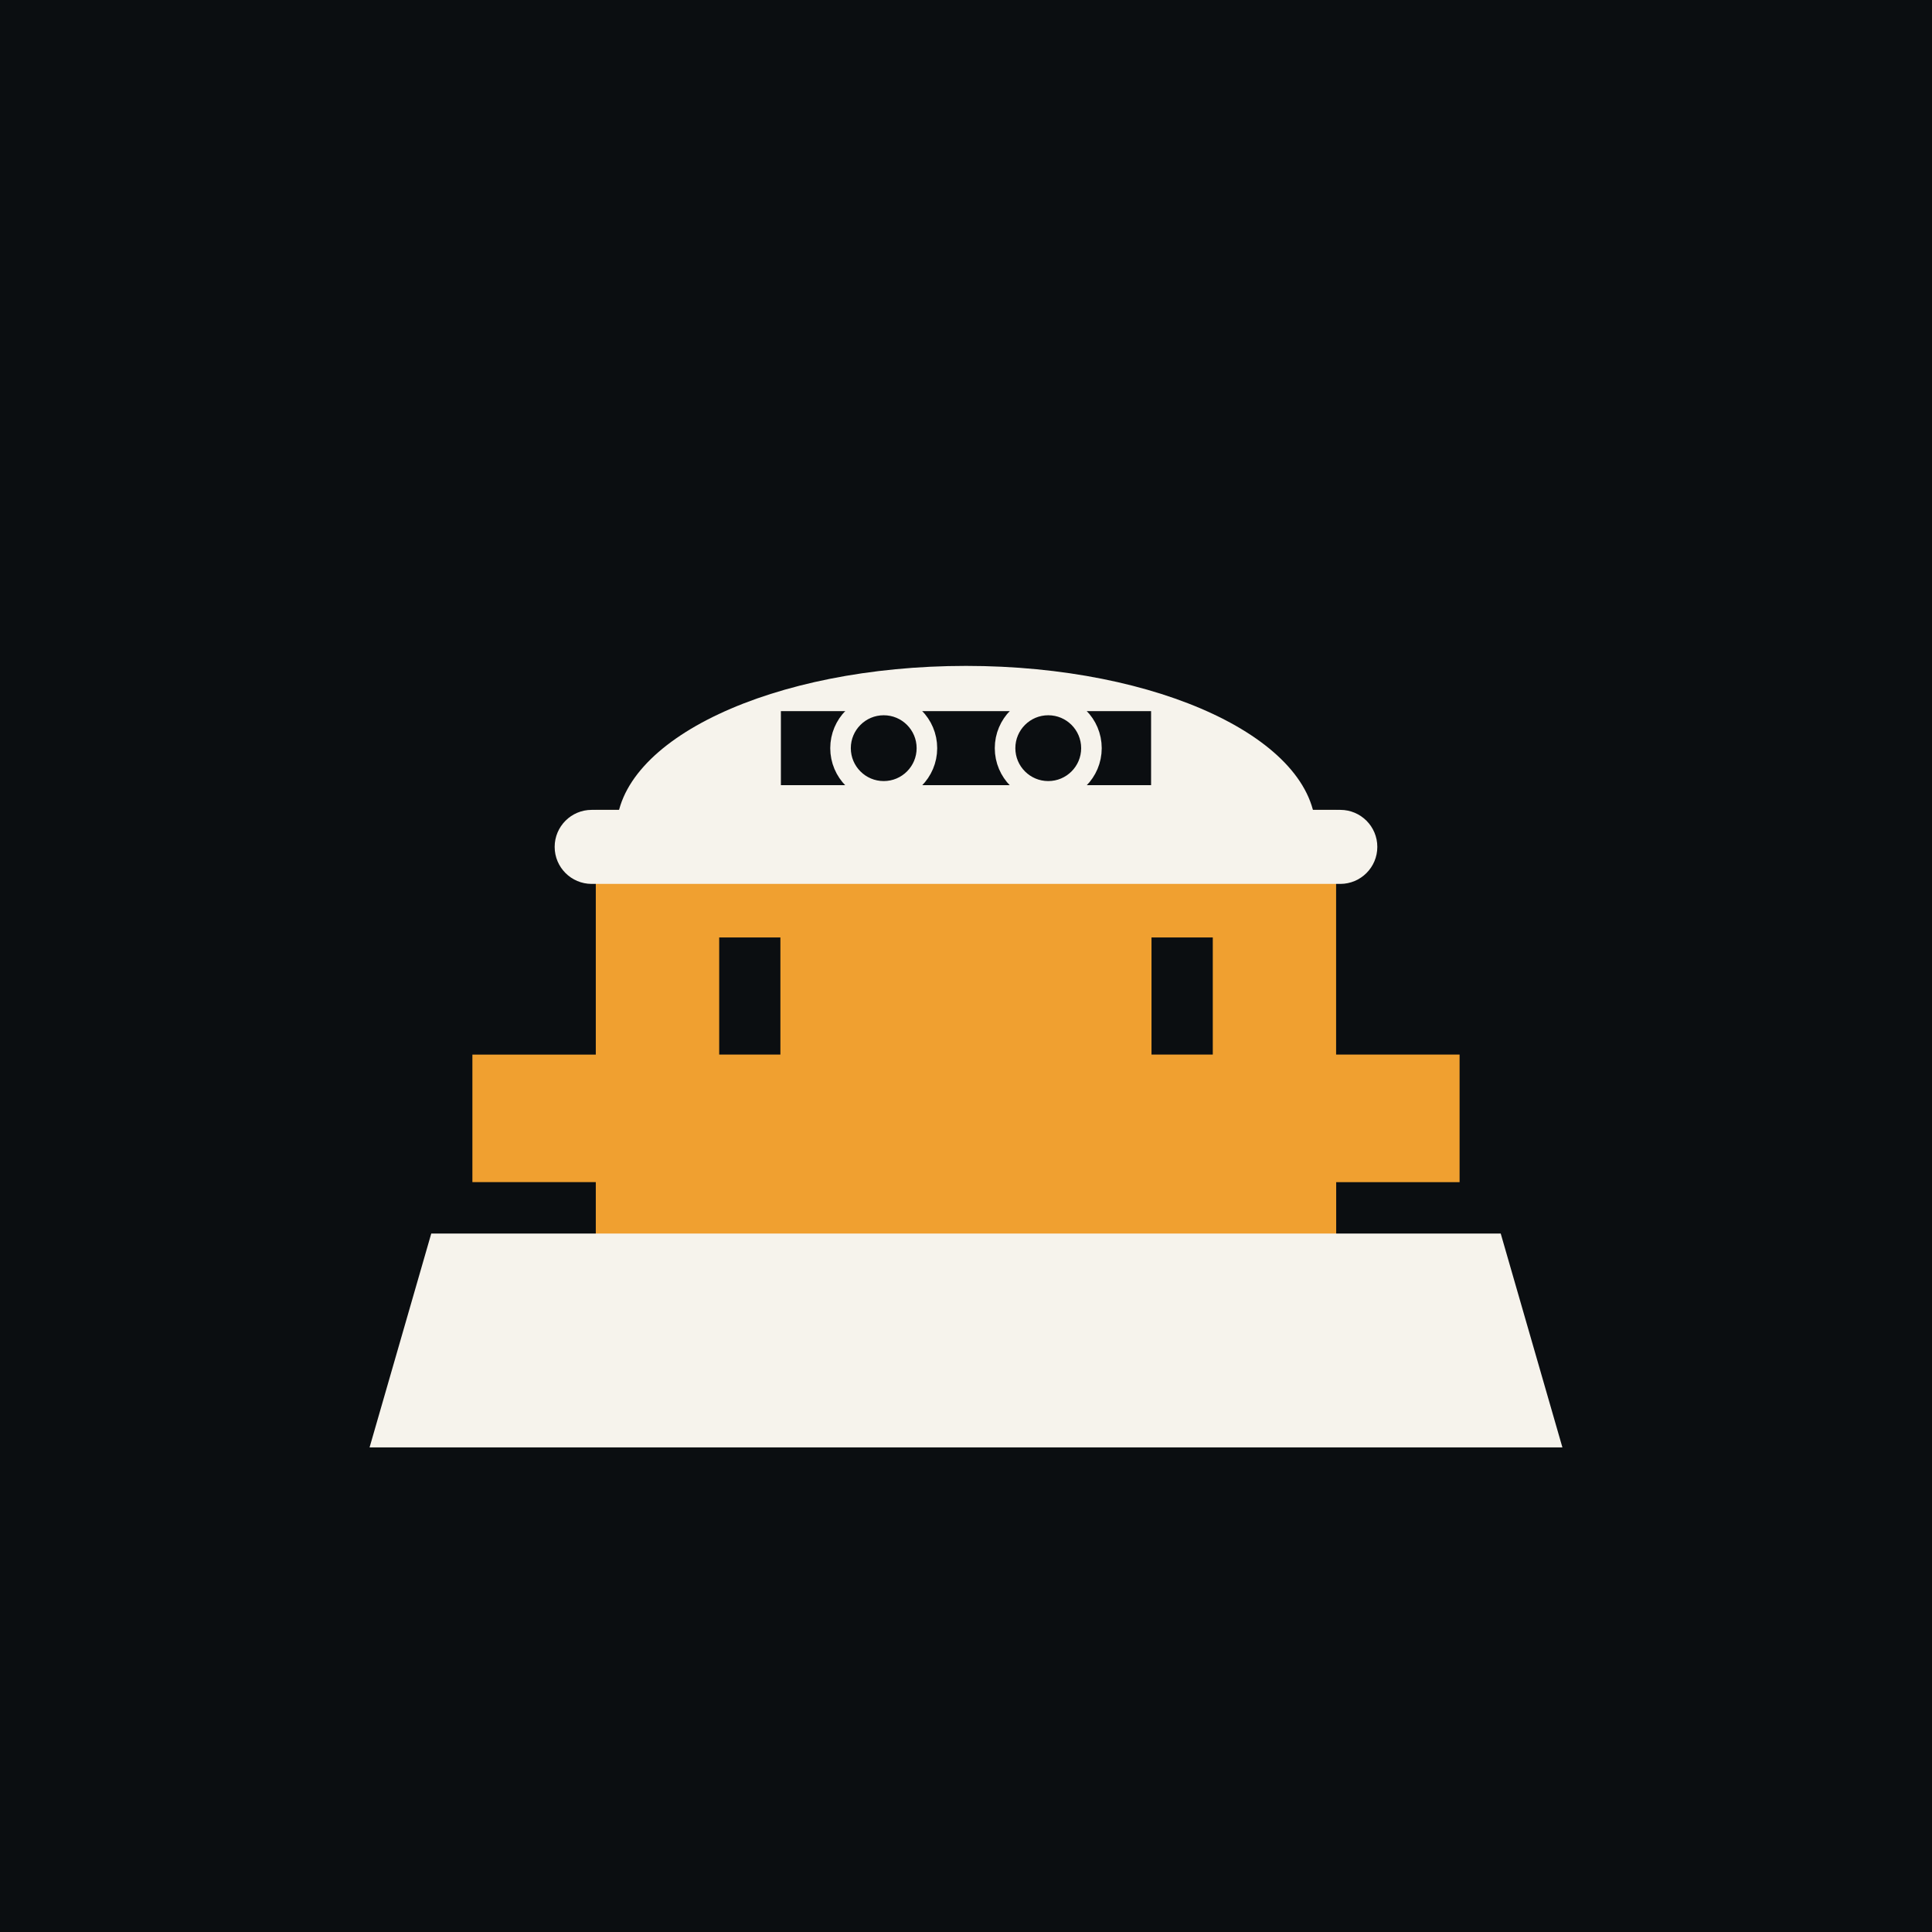
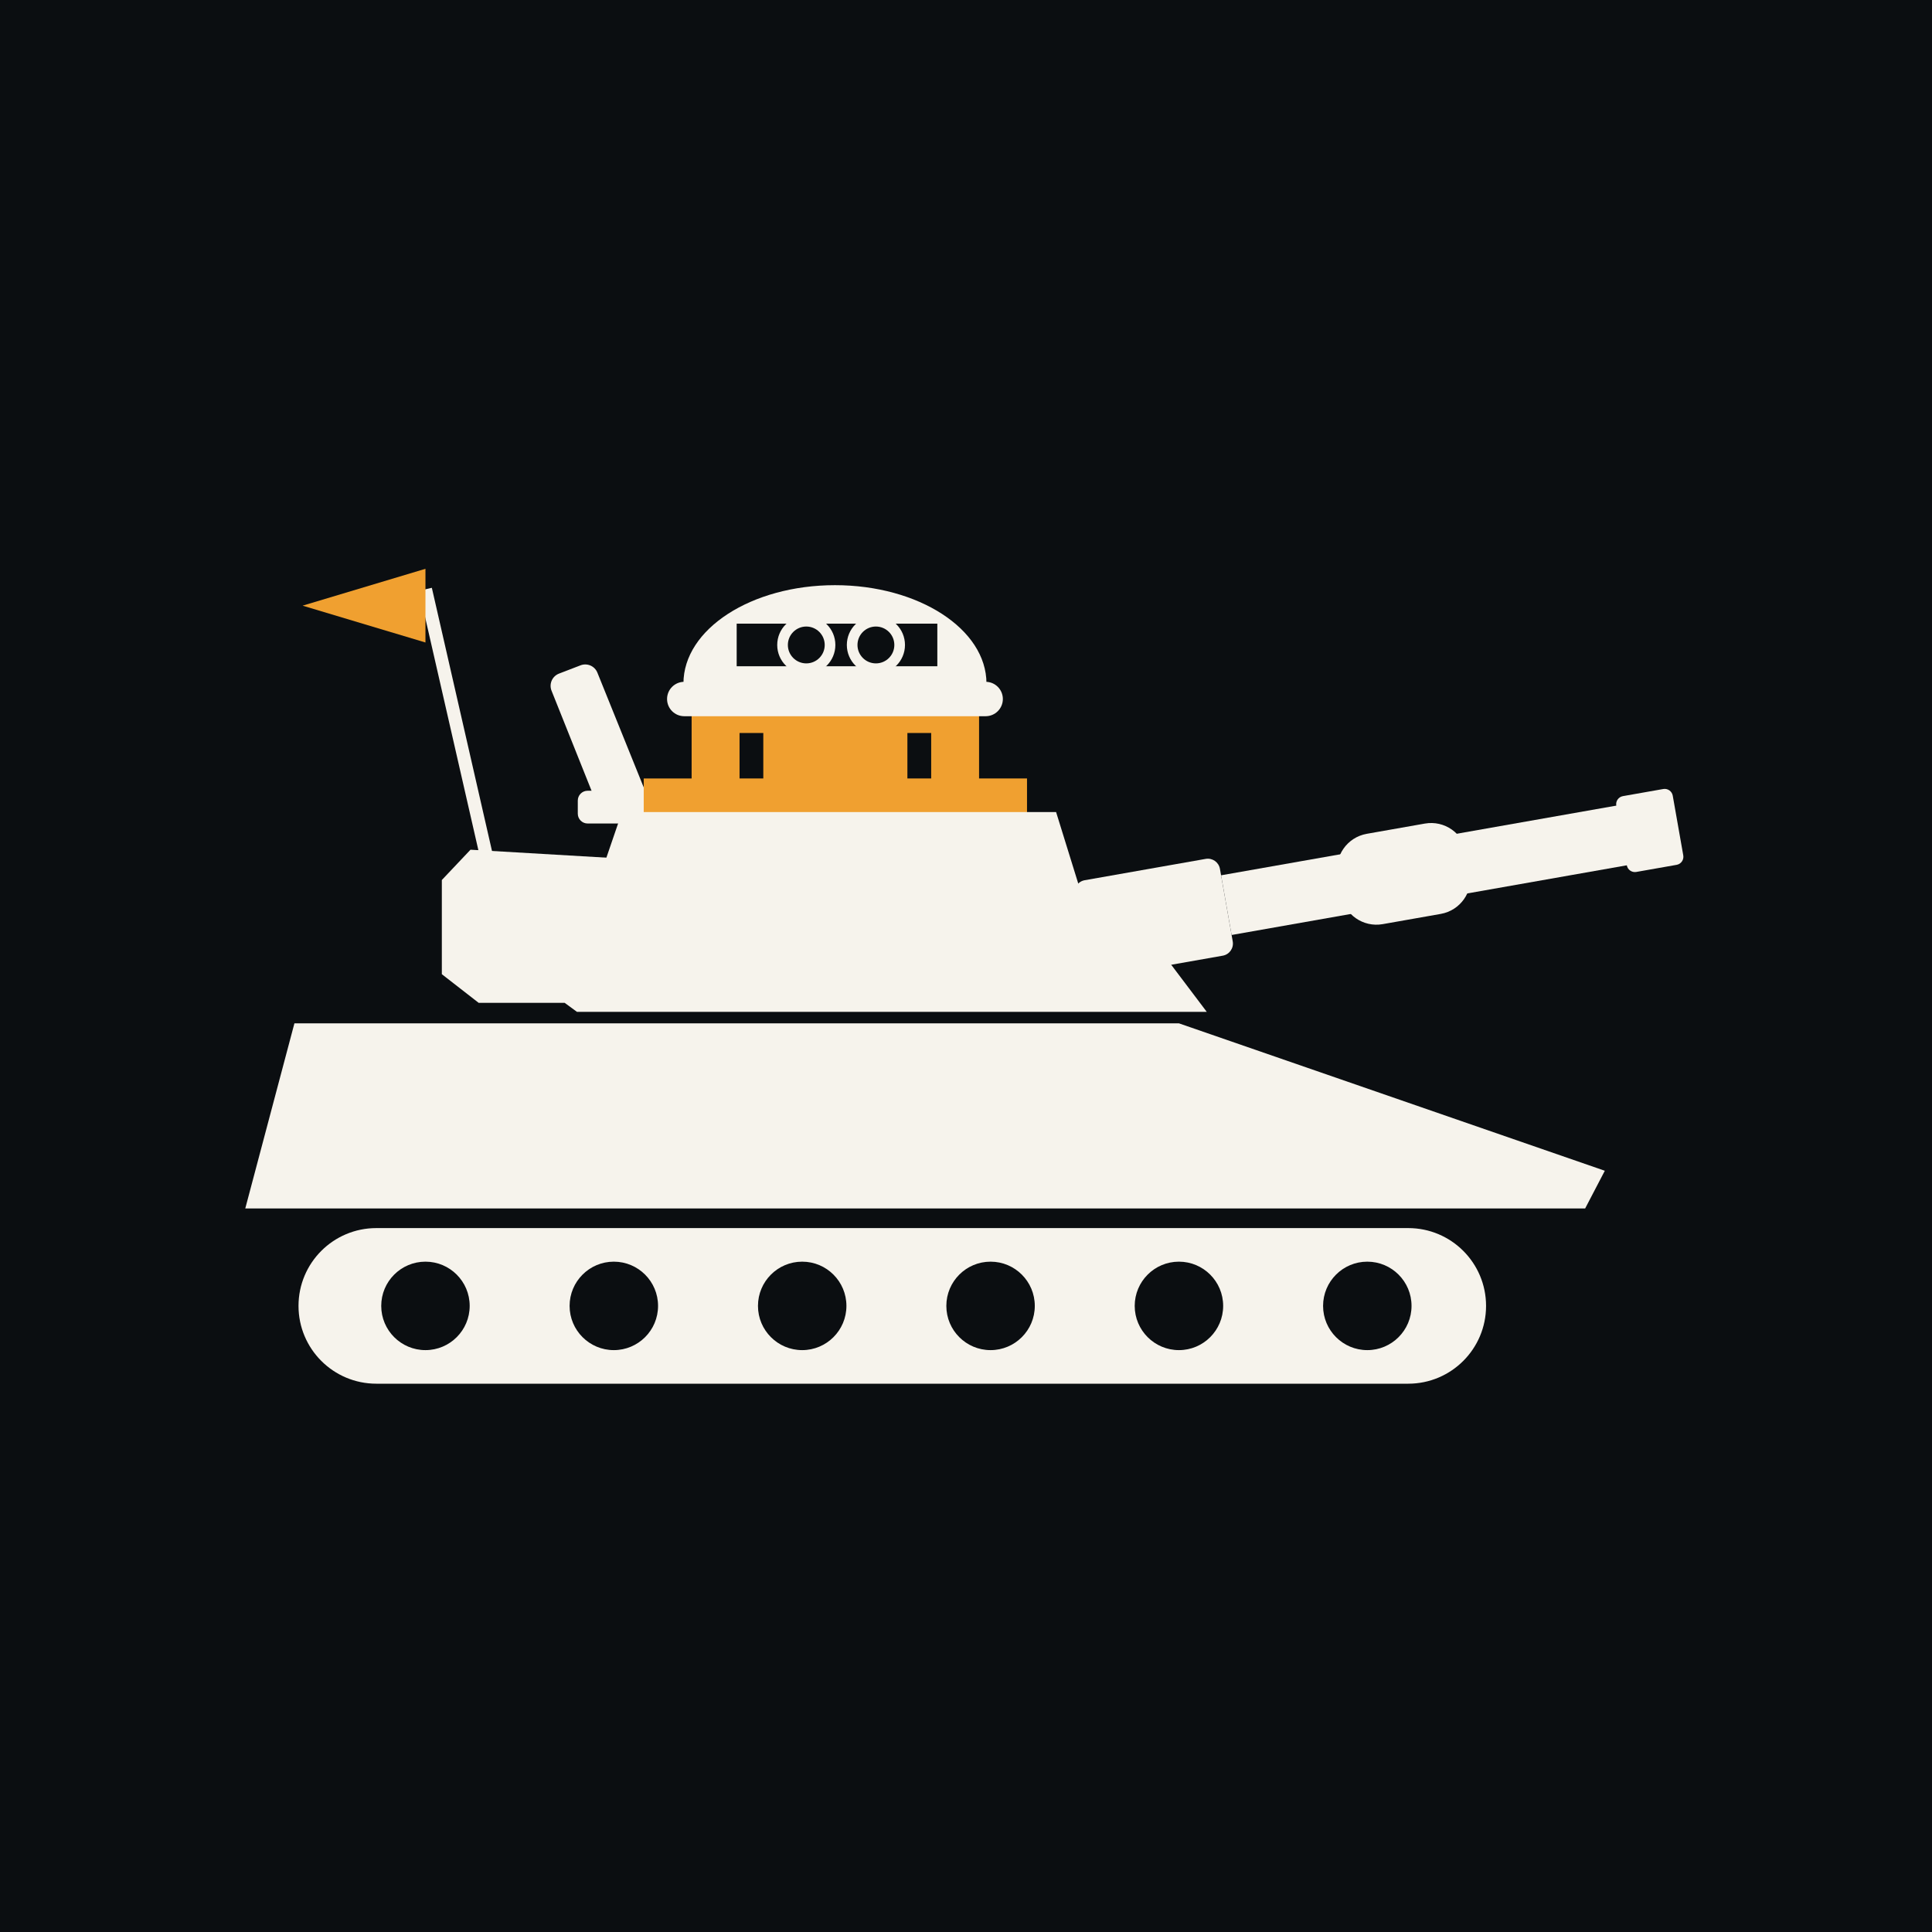
<svg xmlns="http://www.w3.org/2000/svg" viewBox="0 0 400 400" role="img" aria-label="Claude of Tanks">
  <rect width="400" height="400" fill="#0b0e11" />
-   <g transform="translate(63.74 65.48) scale(4.25806)">
-     <path style="fill:#f0a030" fill-rule="evenodd" d="M20.998 10.949H24v3.102h-3v3.028h-1.487V20H18v-2.921h-1.487V20H15v-2.921H9V20H7.488v-2.921H6V20H4.487v-2.921H3V14.05H0V10.95h3V5h17.998v5.949zM6 10.949h1.488V8.102H6v2.847zm10.51 0H18V8.102h-1.49v2.847z" transform="translate(8 14) scale(2)" />
-     <g fill="#f6f3ec">
-       <path d="M6 44.6h52l3 10.4H3Z" />
-       <path fill-rule="evenodd" d="M15 25a17 8 0 0 1 34 0ZM23 19.2h18v3.6H23Z" />
-       <rect x="12" y="24" width="40" height="3.6" rx="1.8" />
+   <g transform="translate(-6.87 52.48) scale(1.69565)">
+     <g class="mk-run" fill="#f6f3ec">
+       <path fill-rule="evenodd" d="M50 119h126a9.5 9.5 0 0 1 0 19H50a9.5 9.5 0 0 1 0-19ZM61.4 128.5a5.4 5.4 0 1 0 -10.8 0a5.4 5.4 0 1 0 10.8 0ZM84.4 128.5a5.4 5.4 0 1 0 -10.8 0a5.4 5.4 0 1 0 10.8 0ZM107.4 128.5a5.4 5.4 0 1 0 -10.8 0a5.4 5.4 0 1 0 10.8 0ZM130.4 128.5a5.4 5.4 0 1 0 -10.8 0a5.4 5.4 0 1 0 10.8 0ZM153.4 128.5a5.4 5.4 0 1 0 -10.8 0a5.4 5.4 0 1 0 10.8 0ZM176.4 128.5a5.4 5.4 0 1 0 -10.8 0a5.4 5.4 0 1 0 10.8 0Z" />
    </g>
-     <g fill="none" stroke="#f6f3ec" stroke-width="1">
-       <circle cx="28" cy="21" r="2.1" />
-       <circle cx="36" cy="21" r="2.1" />
+     <g class="mk-hull">
+       <g class="mk-exhaust" />
+       <path fill="#f6f3ec" d="M34 116.6 40 94h108l52 18-2.4 4.6Z" />
+       <g class="mk-turret">
+         <g fill="#f6f3ec">
+           <g transform="rotate(-10 140 82)">
+             <rect x="136" y="76" width="18" height="12" rx="1.5" />
+             <rect x="154" y="78.3" width="52" height="7.4" />
+             <rect x="168" y="76.4" width="16" height="11.2" rx="4.4" />
+             <rect x="203" y="77.3" width="7" height="9.4" rx="1" />
+           </g>
+           <path d="M77.6 68.9 71.4 53.4a1.6 1.6 0 0 1 .9-2.1l2.6-1a1.6 1.6 0 0 1 2.1.9l6.3 15.6Z" />
+           <rect x="74.6" y="65.6" width="8.4" height="4" rx="1.2" />
+         </g>
+         <g class="mk-antenna">
+           <path d="M64 76 56 41" fill="none" stroke="#f6f3ec" stroke-width="1.6" />
+           <path style="fill:#f0a030" d="M56 38.5 41 43l15 4.5Z" />
+         </g>
+         <g class="mk-crew">
+           <g style="fill:#f0a030">
+             <path fill-rule="evenodd" d="M20.998 10.949H24v3.102h-3v3.028h-1.487V20H18v-2.921h-1.487V20H15v-2.921H9V20H7.488v-2.921H6V20H4.487v-2.921H3V14.05H0V10.95h3V5h17.998v5.949zM6 10.949h1.488V8.102H6v2.847zm10.51 0H18V8.102h-1.49v2.847z" transform="translate(82.65 42.75) scale(1.95)" />
+           </g>
+           <g fill="#f6f3ec">
+             <path fill-rule="evenodd" d="M87.5 52.5a18.5 12 0 0 1 37 0ZM94 45.2h24.5v5.2H94Z" />
+             <rect x="85.5" y="52.3" width="41" height="4.2" rx="2.1" />
+           </g>
+           <g fill="none" stroke="#f6f3ec" stroke-width="1.3">
+             <circle cx="102.5" cy="47.8" r="2.9" />
+             <circle cx="111" cy="47.8" r="2.9" />
+           </g>
+         </g>
+         <g fill="#f6f3ec">
+           <path d="M151.4 92.6 140 77.5 82 74 61.5 72.8 58 76.5V88l4.5 3.5H73l1.5 1.1Z" />
+           <path d="M77.5 75.5 80 68.2h53l3.1 10Z" />
+         </g>
+       </g>
    </g>
  </g>
</svg>
